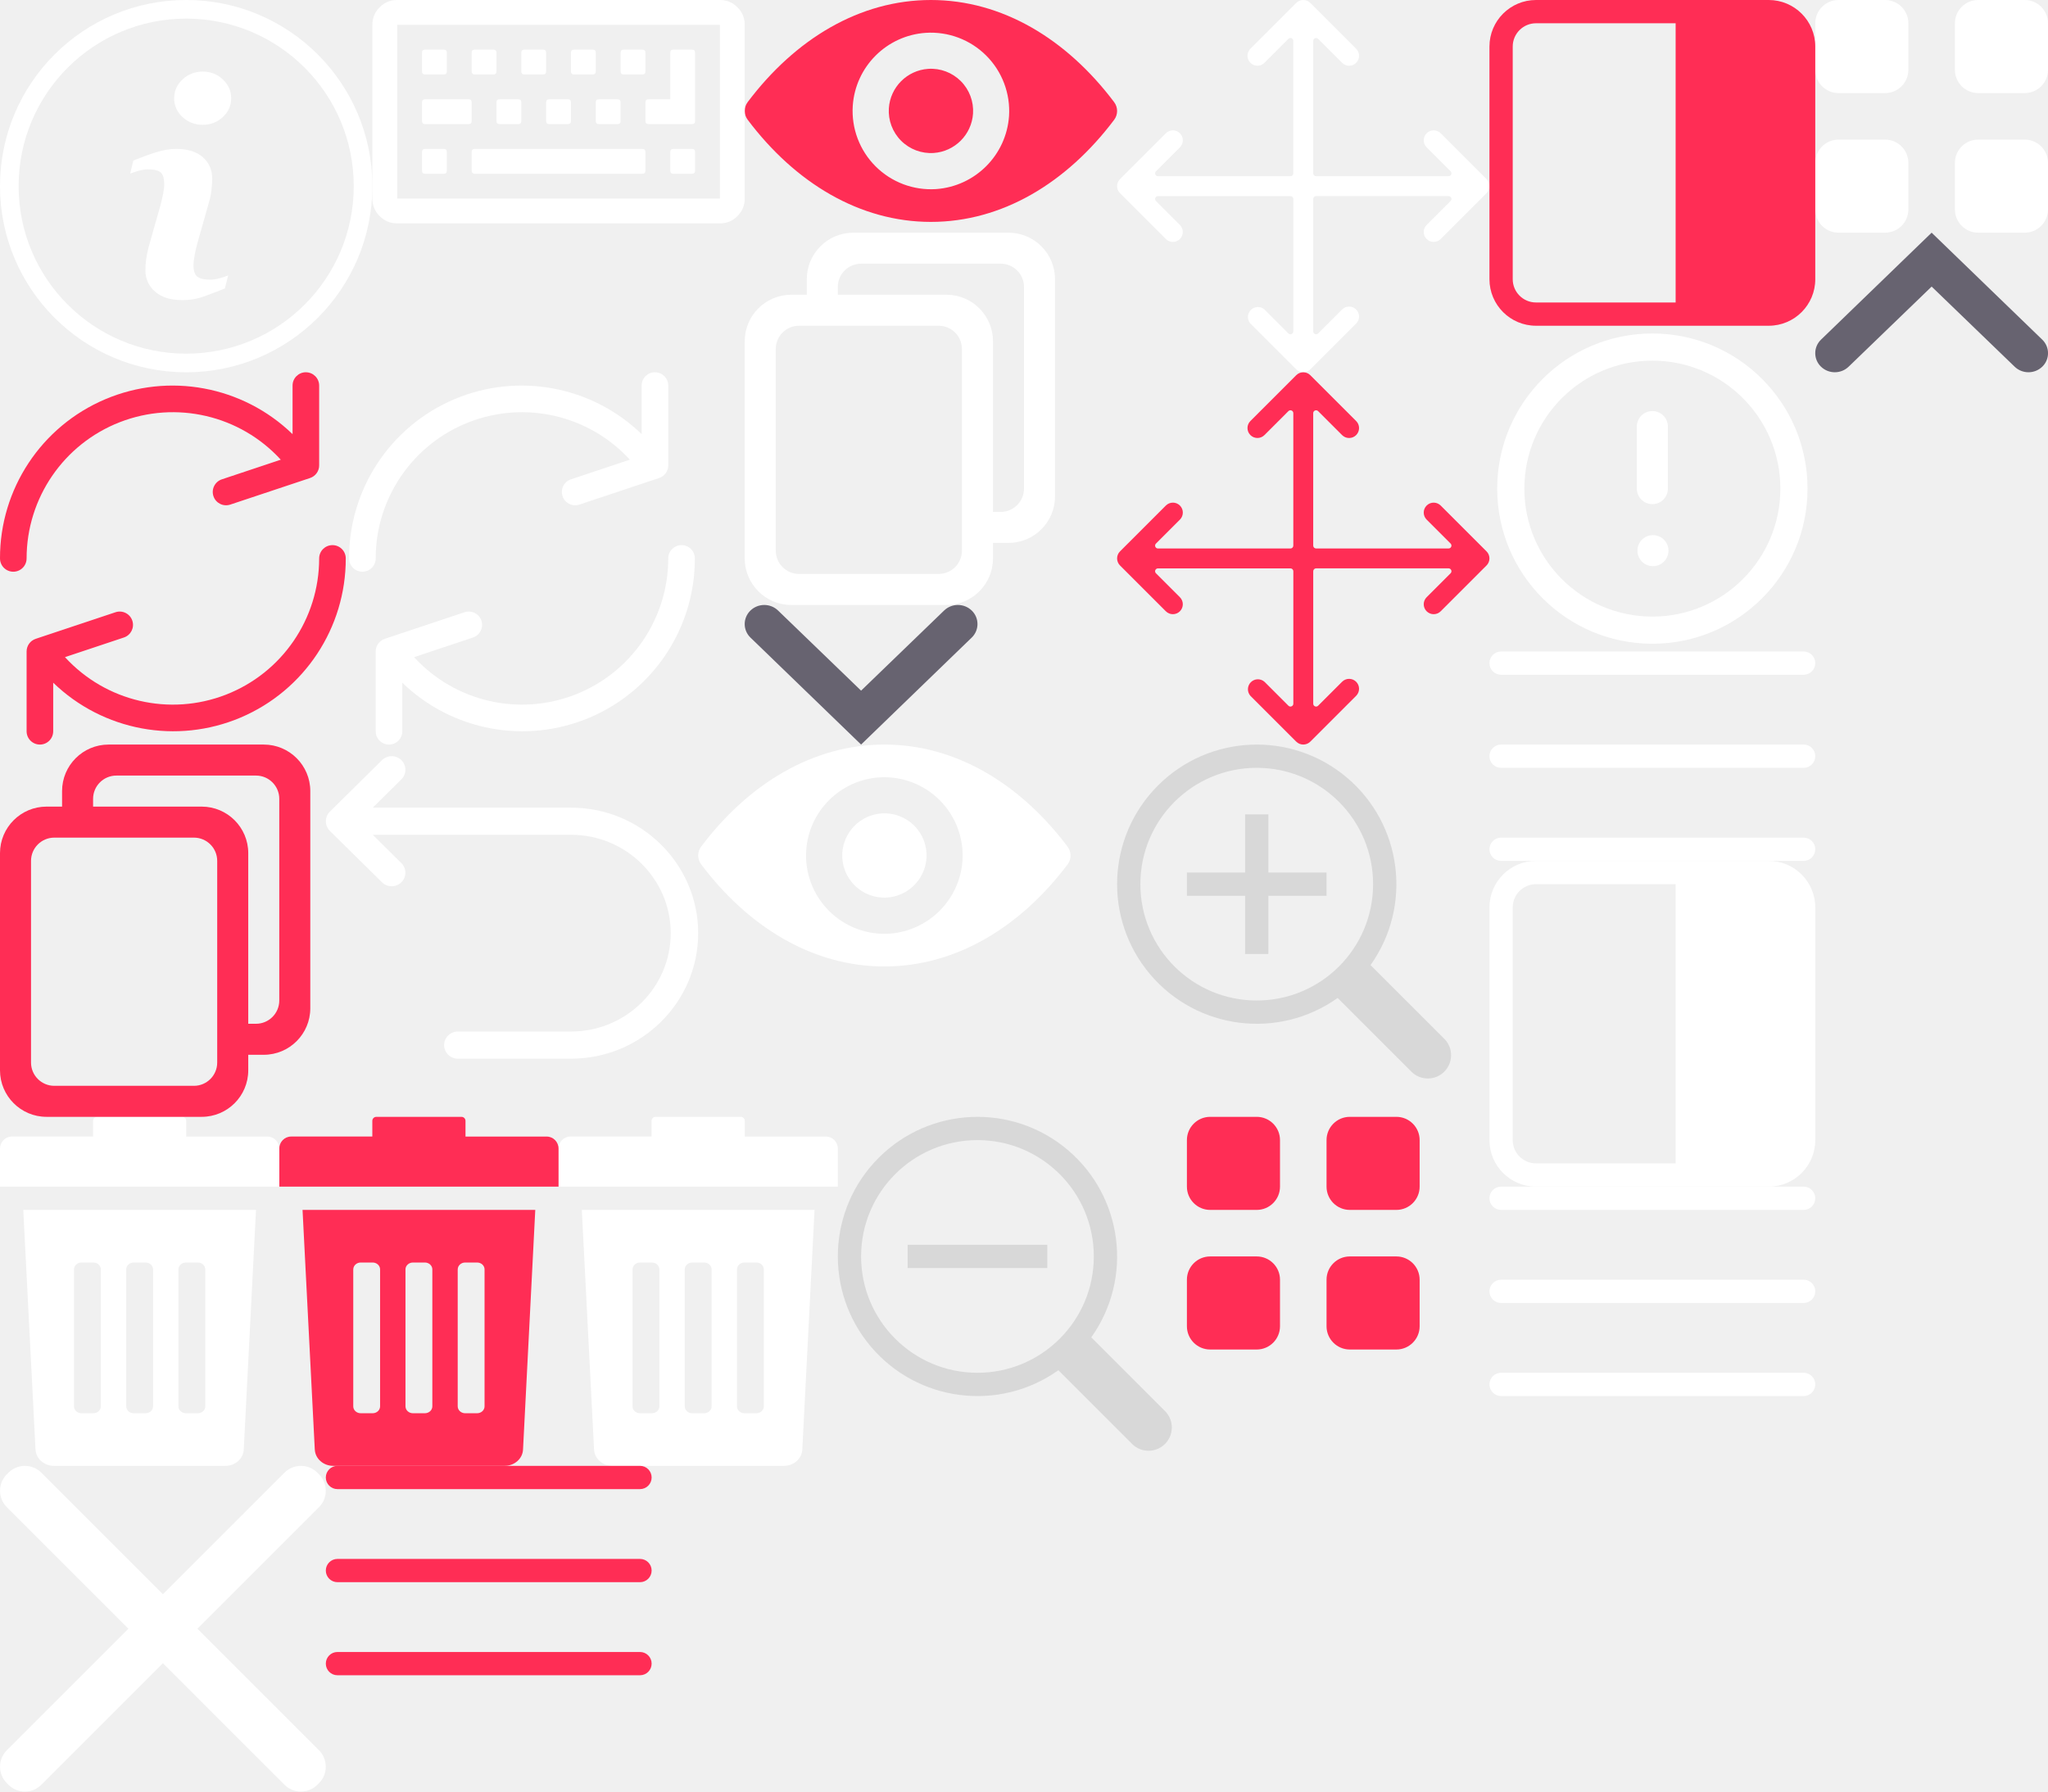
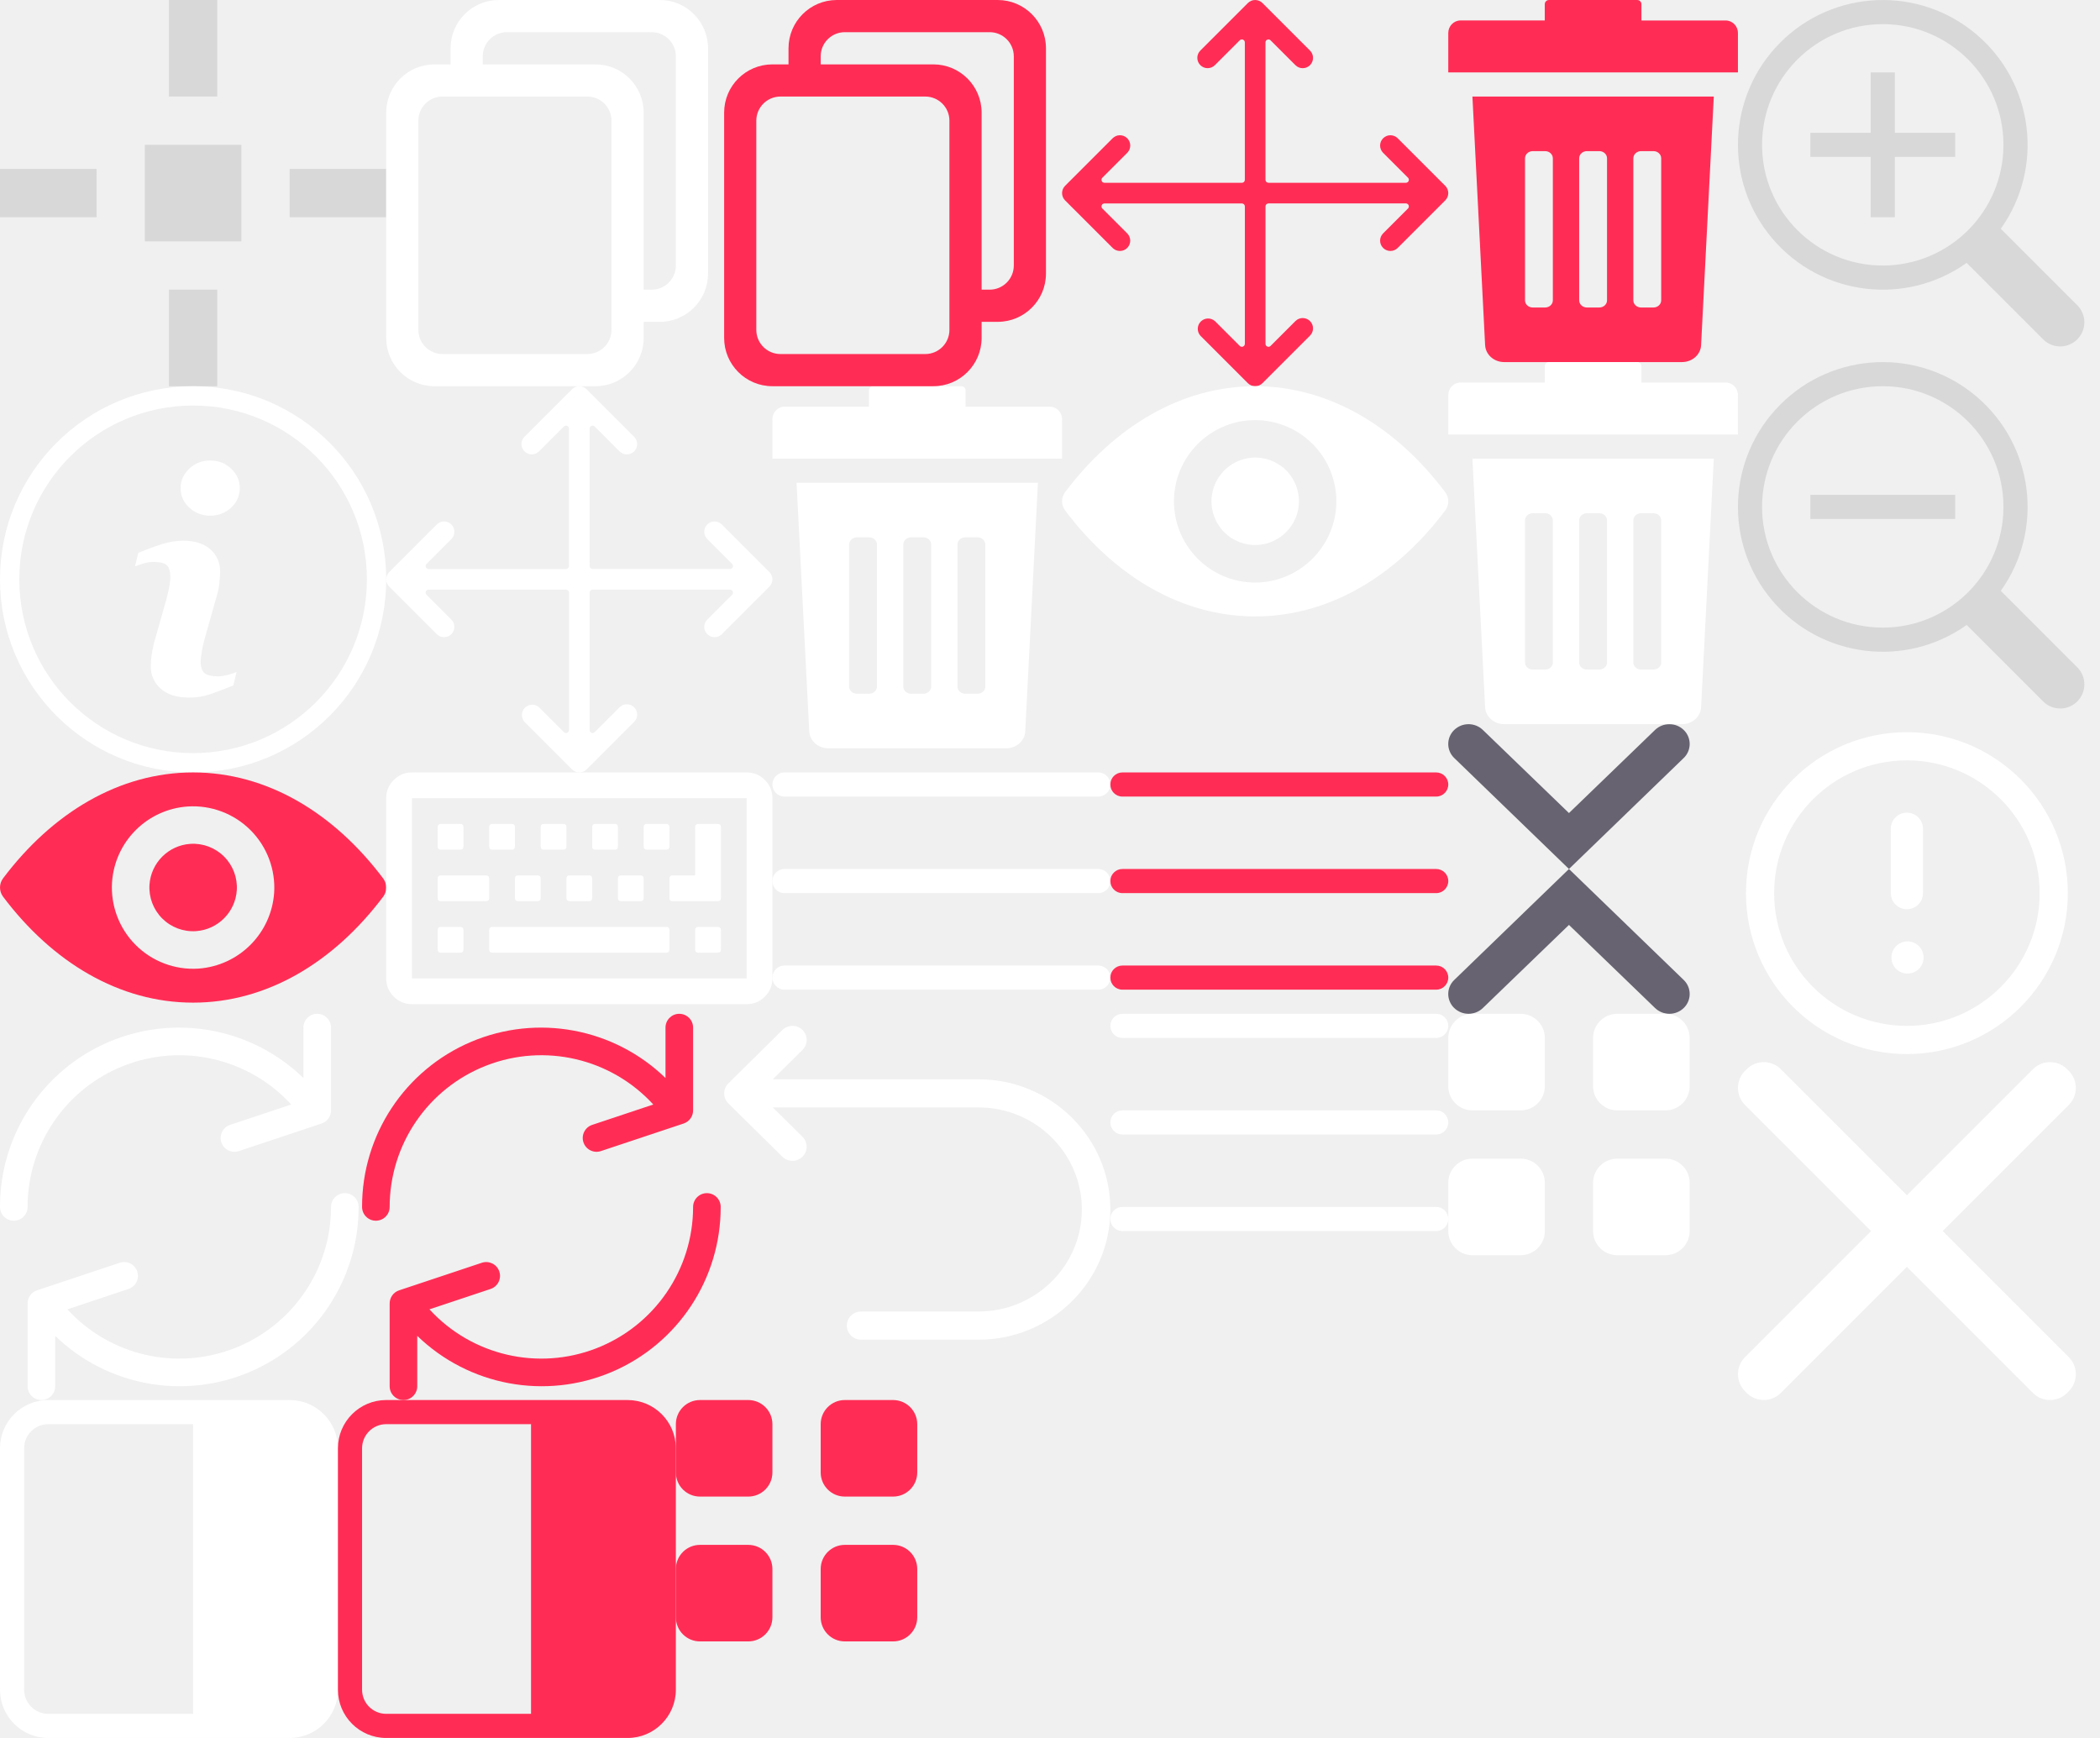
- <svg xmlns="http://www.w3.org/2000/svg" width="88" height="77" viewBox="0 0 88 77">
-   <svg width="14" height="14" viewBox="0 0 14 14" id="alert" x="64" y="14">
+ <svg xmlns="http://www.w3.org/2000/svg" width="87" height="72" viewBox="0 0 87 72">
+   <svg width="14" height="14" viewBox="0 0 14 14" id="alert" x="72" y="30">
    <g fill="none" fill-rule="evenodd">
      <path d="M-1-1h16v16H-1z" />
      <path fill="#FFF" d="M7 13.667A6.667 6.667 0 1 1 7 .333a6.667 6.667 0 0 1 0 13.334zM7 12.5a5.5 5.5 0 1 0 0-11 5.5 5.5 0 0 0 0 11zm0-8.833c.368 0 .667.298.667.666V7a.667.667 0 0 1-1.334 0V4.333c0-.368.299-.666.667-.666zM7 9a.667.667 0 1 1 0 1.333A.667.667 0 0 1 7 9z" />
    </g>
  </svg>
-   <svg width="10" height="6" viewBox="0 0 10 6" id="arrow-down" x="32" y="26">
+   <svg width="10" height="6" viewBox="0 0 10 6" id="arrow-down" x="60" y="30">
    <g fill="none" fill-rule="evenodd">
      <path d="M-7-9h24v24H-7z" />
      <path fill="#676370" d="M5 6l4.756-4.6A.806.806 0 0 0 9.758.244.856.856 0 0 0 8.566.24L5 3.683 1.434.241A.856.856 0 0 0 .242.244.806.806 0 0 0 .244 1.4L5 6z" />
    </g>
  </svg>
-   <svg width="10" height="6" viewBox="0 0 10 6" id="arrow-up" x="78" y="10">
+   <svg width="10" height="6" viewBox="0 0 10 6" id="arrow-up" x="60" y="36">
    <g fill="none" fill-rule="evenodd">
      <path d="M-7-9h24v24H-7z" />
      <path fill="#676370" d="M5 0l4.756 4.6a.806.806 0 0 1 .002 1.156.856.856 0 0 1-1.192.003L5 2.317 1.434 5.759a.856.856 0 0 1-1.192-.003A.806.806 0 0 1 .244 4.6L5 0z" />
    </g>
  </svg>
-   <svg width="14" height="14" viewBox="0 0 14 14" id="close" y="63">
+   <svg style="isolation:isolate" width="16" height="16" viewBox="0 0 16 16" id="center-camera">
+     <defs>
+       <clipPath id="ada">
+         <path d="M0 0h16v16H0z" />
+       </clipPath>
+     </defs>
+     <g clip-path="url(#ada)" fill="#D8D8D8">
+       <path d="M7 0h2v4H7zM16 7v2h-4V7zM9 16H7v-4h2zM0 9V7h4v2zM6 6h4v4H6z" />
+     </g>
+   </svg>
+   <svg width="14" height="14" viewBox="0 0 14 14" id="close" x="72" y="44">
    <g fill="none" fill-rule="evenodd">
      <path d="M-5-5h24v24H-5z" />
      <path fill="#FFF" d="M13.706.363l-.069-.069a1 1 0 0 0-1.414 0L7 5.517 1.777.294a1 1 0 0 0-1.414 0L.294.363a1 1 0 0 0 0 1.414L5.517 7 .294 12.223a1 1 0 0 0 0 1.414l.069.069a1 1 0 0 0 1.414 0L7 8.483l5.223 5.223a1 1 0 0 0 1.414 0l.069-.069a1 1 0 0 0 0-1.414L8.483 7l5.223-5.223a1 1 0 0 0 0-1.414z" />
    </g>
  </svg>
-   <svg width="12" height="15" viewBox="0 0 12 15" id="delete" x="24" y="48">
+   <svg width="12" height="15" viewBox="0 0 12 15" id="delete" x="32" y="16">
    <g fill="none" fill-rule="evenodd">
      <path d="M-6-4h24v24H-6z" />
      <path fill="#FFF" fill-rule="nonzero" d="M1.526 14.299L1 4h10l-.526 10.299c-.018.392-.366.701-.79.701H2.316c-.423 0-.771-.31-.789-.701zm6.141-7.741v5.884c0 .164.144.297.32.297h.514c.177 0 .32-.133.32-.297V6.558c0-.164-.143-.297-.32-.297h-.513c-.177 0-.32.133-.32.297zm-2.244 0v5.884c0 .164.144.297.32.297h.513c.178 0 .321-.133.321-.297V6.558c0-.164-.144-.297-.32-.297h-.513c-.178 0-.321.133-.321.297zm-2.244 0v5.884c0 .164.143.297.32.297h.513c.177 0 .32-.133.32-.297V6.558c0-.164-.143-.297-.32-.297H3.5c-.177 0-.32.133-.32.297zm8.313-5.71c.28 0 .508.232.508.52V3H0V1.367c0-.287.228-.52.508-.52h3.49V.174c0-.095.076-.173.17-.173h3.664c.094 0 .17.078.17.173v.675h3.49z" />
    </g>
  </svg>
-   <svg width="12" height="15" viewBox="0 0 12 15" id="delete-active" x="12" y="48">
+   <svg width="12" height="15" viewBox="0 0 12 15" id="delete-active" x="60">
    <g fill="none" fill-rule="evenodd">
      <path d="M-6-4h24v24H-6z" />
      <path fill="#FF2D55" fill-rule="nonzero" d="M1.526 14.299L1 4h10l-.526 10.299c-.018.392-.366.701-.79.701H2.316c-.423 0-.771-.31-.789-.701zm6.141-7.741v5.884c0 .164.144.297.32.297h.514c.177 0 .32-.133.32-.297V6.558c0-.164-.143-.297-.32-.297h-.513c-.177 0-.32.133-.32.297zm-2.244 0v5.884c0 .164.144.297.32.297h.513c.178 0 .321-.133.321-.297V6.558c0-.164-.144-.297-.32-.297h-.513c-.178 0-.321.133-.321.297zm-2.244 0v5.884c0 .164.143.297.32.297h.513c.177 0 .32-.133.32-.297V6.558c0-.164-.143-.297-.32-.297H3.5c-.177 0-.32.133-.32.297zm8.313-5.71c.28 0 .508.232.508.52V3H0V1.367c0-.287.228-.52.508-.52h3.49V.174c0-.095.076-.173.17-.173h3.664c.094 0 .17.078.17.173v.675h3.49z" />
    </g>
  </svg>
-   <svg width="12" height="15" viewBox="0 0 12 15" id="delete-icon" y="48">
+   <svg width="12" height="15" viewBox="0 0 12 15" id="delete-icon" x="60" y="15">
    <g fill="none" fill-rule="evenodd">
      <path d="M-6-4h24v24H-6z" />
      <path fill="#FFF" fill-rule="nonzero" d="M1.526 14.299L1 4h10l-.526 10.299c-.018.392-.366.701-.79.701H2.316c-.423 0-.771-.31-.789-.701zm6.141-7.741v5.884c0 .164.144.297.32.297h.514c.177 0 .32-.133.32-.297V6.558c0-.164-.143-.297-.32-.297h-.513c-.177 0-.32.133-.32.297zm-2.244 0v5.884c0 .164.144.297.32.297h.513c.178 0 .321-.133.321-.297V6.558c0-.164-.144-.297-.32-.297h-.513c-.178 0-.321.133-.321.297zm-2.244 0v5.884c0 .164.143.297.32.297h.513c.177 0 .32-.133.32-.297V6.558c0-.164-.143-.297-.32-.297H3.5c-.177 0-.32.133-.32.297zm8.313-5.71c.28 0 .508.232.508.52V3H0V1.367c0-.287.228-.52.508-.52h3.49V.174c0-.095.076-.173.17-.173h3.664c.094 0 .17.078.17.173v.675h3.49z" />
    </g>
  </svg>
-   <svg width="14" height="16" viewBox="0 0 14 16" id="duplicate" x="32" y="10">
+   <svg width="14" height="16" viewBox="0 0 14 16" id="duplicate" x="16">
    <g fill="none" fill-rule="evenodd">
      <path d="M-5-4h24v24H-5z" />
      <path fill="#FFF" d="M2.667 2.667H2a2 2 0 0 0-2 2V14a2 2 0 0 0 2 2h6.667a2 2 0 0 0 2-2v-.667h.666a2 2 0 0 0 2-2V2a2 2 0 0 0-2-2H4.667a2 2 0 0 0-2 2v.667zm1.333 0v-.334a1 1 0 0 1 1-1h6a1 1 0 0 1 1 1V11a1 1 0 0 1-1 1h-.333V4.667a2 2 0 0 0-2-2H4zM1.333 5a1 1 0 0 1 1-1h6a1 1 0 0 1 1 1v8.667a1 1 0 0 1-1 1h-6a1 1 0 0 1-1-1V5z" />
    </g>
  </svg>
-   <svg width="14" height="16" viewBox="0 0 14 16" id="duplicate-active" y="32">
+   <svg width="14" height="16" viewBox="0 0 14 16" id="duplicate-active" x="30">
    <g fill="none" fill-rule="evenodd">
      <path d="M-5-4h24v24H-5z" />
      <path fill="#FF2D55" d="M2.667 2.667H2a2 2 0 0 0-2 2V14a2 2 0 0 0 2 2h6.667a2 2 0 0 0 2-2v-.667h.666a2 2 0 0 0 2-2V2a2 2 0 0 0-2-2H4.667a2 2 0 0 0-2 2v.667zm1.333 0v-.334a1 1 0 0 1 1-1h6a1 1 0 0 1 1 1V11a1 1 0 0 1-1 1h-.333V4.667a2 2 0 0 0-2-2H4zM1.333 5a1 1 0 0 1 1-1h6a1 1 0 0 1 1 1v8.667a1 1 0 0 1-1 1h-6a1 1 0 0 1-1-1V5z" />
    </g>
  </svg>
-   <svg width="10" height="10" viewBox="0 0 10 10" id="grid" x="78">
+   <svg width="10" height="10" viewBox="0 0 10 10" id="grid" x="60" y="42">
    <g fill="none" fill-rule="evenodd">
      <path d="M-7-7h24v24H-7z" />
      <path fill="#FFF" d="M1 0h2a1 1 0 0 1 1 1v2a1 1 0 0 1-1 1H1a1 1 0 0 1-1-1V1a1 1 0 0 1 1-1zm6 0h2a1 1 0 0 1 1 1v2a1 1 0 0 1-1 1H7a1 1 0 0 1-1-1V1a1 1 0 0 1 1-1zm0 6h2a1 1 0 0 1 1 1v2a1 1 0 0 1-1 1H7a1 1 0 0 1-1-1V7a1 1 0 0 1 1-1zM1 6h2a1 1 0 0 1 1 1v2a1 1 0 0 1-1 1H1a1 1 0 0 1-1-1V7a1 1 0 0 1 1-1z" />
    </g>
  </svg>
-   <svg width="10" height="10" viewBox="0 0 10 10" id="grid-active" x="51" y="48">
+   <svg width="10" height="10" viewBox="0 0 10 10" id="grid-active" x="28" y="58">
    <g fill="none" fill-rule="evenodd">
      <path d="M-7-7h24v24H-7z" />
      <path fill="#FF2D55" d="M1 0h2a1 1 0 0 1 1 1v2a1 1 0 0 1-1 1H1a1 1 0 0 1-1-1V1a1 1 0 0 1 1-1zm6 0h2a1 1 0 0 1 1 1v2a1 1 0 0 1-1 1H7a1 1 0 0 1-1-1V1a1 1 0 0 1 1-1zm0 6h2a1 1 0 0 1 1 1v2a1 1 0 0 1-1 1H7a1 1 0 0 1-1-1V7a1 1 0 0 1 1-1zM1 6h2a1 1 0 0 1 1 1v2a1 1 0 0 1-1 1H1a1 1 0 0 1-1-1V7a1 1 0 0 1 1-1z" />
    </g>
  </svg>
-   <svg width="16" height="16" viewBox="0 0 16 16" id="info">
+   <svg width="16" height="16" viewBox="0 0 16 16" id="info" y="16">
    <g fill="none" fill-rule="evenodd">
      <path d="M-4-4h24v24H-4z" />
      <path fill="#FFF" d="M8 16A8 8 0 1 1 8 0a8 8 0 0 1 0 16zm0-.8A7.2 7.2 0 1 0 8 .8a7.2 7.2 0 0 0 0 14.4zm1.665-2.802c-.412.163-.74.286-.985.372a2.6 2.6 0 0 1-.855.128c-.499 0-.887-.122-1.163-.366a1.178 1.178 0 0 1-.414-.925c0-.146.01-.295.03-.447.022-.151.055-.322.1-.514l.516-1.82c.045-.175.084-.34.116-.495.03-.156.046-.299.046-.429 0-.231-.049-.394-.144-.485-.097-.092-.279-.137-.55-.137-.133 0-.27.02-.41.061a5.82 5.82 0 0 0-.359.12L5.73 6.9c.337-.138.66-.256.968-.353.308-.099.6-.148.874-.148.495 0 .877.12 1.146.36.267.238.402.55.402.931 0 .08-.01.219-.028.418-.018.2-.053.382-.103.55l-.513 1.814a5.232 5.232 0 0 0-.113.499c-.033.186-.05.328-.05.424 0 .24.054.405.163.493.107.087.294.131.56.131.125 0 .265-.022.424-.066a2.41 2.41 0 0 0 .342-.115l-.137.56zm-.09-7.367c-.24.222-.528.333-.864.333-.336 0-.626-.11-.867-.333a1.064 1.064 0 0 1-.361-.808c0-.315.122-.585.36-.81a1.23 1.23 0 0 1 .868-.336c.336 0 .625.111.863.336.24.225.36.495.36.81 0 .317-.12.586-.36.808z" />
    </g>
  </svg>
-   <svg width="14" height="9" viewBox="0 0 14 9" id="list" x="64" y="28">
+   <svg width="14" height="9" viewBox="0 0 14 9" id="list" x="32" y="32">
    <g fill="none" fill-rule="evenodd">
      <path d="M-5-7h24v24H-5z" />
      <path fill="#FFF" d="M.5 0h13a.5.5 0 1 1 0 1H.5a.5.5 0 0 1 0-1zm0 4h13a.5.5 0 1 1 0 1H.5a.5.5 0 1 1 0-1zm0 4h13a.5.5 0 1 1 0 1H.5a.5.5 0 1 1 0-1z" />
    </g>
  </svg>
-   <svg width="14" height="9" viewBox="0 0 14 9" id="list-active" x="14" y="63">
+   <svg width="14" height="9" viewBox="0 0 14 9" id="list-active" x="46" y="32">
    <g fill="none" fill-rule="evenodd">
      <path d="M-5-7h24v24H-5z" />
      <path fill="#FF2D55" d="M.5 0h13a.5.5 0 1 1 0 1H.5a.5.5 0 0 1 0-1zm0 4h13a.5.5 0 1 1 0 1H.5a.5.5 0 1 1 0-1zm0 4h13a.5.5 0 1 1 0 1H.5a.5.5 0 1 1 0-1z" />
    </g>
  </svg>
-   <svg width="14" height="9" viewBox="0 0 14 9" id="list-icon" x="64" y="51">
+   <svg width="14" height="9" viewBox="0 0 14 9" id="list-icon" x="46" y="42">
    <g fill="none" fill-rule="evenodd">
      <path d="M-5-7h24v24H-5z" />
      <path fill="#FFF" d="M.5 0h13a.5.5 0 1 1 0 1H.5a.5.5 0 0 1 0-1zm0 4h13a.5.5 0 1 1 0 1H.5a.5.5 0 1 1 0-1zm0 4h13a.5.5 0 1 1 0 1H.5a.5.5 0 1 1 0-1z" />
    </g>
  </svg>
-   <svg width="16" height="16" viewBox="0 0 16 16" id="move" x="48">
+   <svg width="16" height="16" viewBox="0 0 16 16" id="move" x="16" y="16">
    <g fill="none" fill-rule="evenodd">
      <path d="M-4-4h24v24H-4z" />
      <path fill="#FFF" d="M15.875 7.698l-1.97-1.97a.427.427 0 0 0-.604.604l1.03 1.03a.123.123 0 0 1-.088.21H8.551a.123.123 0 0 1-.124-.123V1.757c0-.11.133-.165.211-.087l1.03 1.03a.427.427 0 0 0 .604-.605L8.302.125a.428.428 0 0 0-.604 0l-1.97 1.97a.427.427 0 0 0 .604.604l1.03-1.03a.123.123 0 0 1 .21.088v5.692a.123.123 0 0 1-.123.124H1.757a.123.123 0 0 1-.087-.211l1.03-1.03a.427.427 0 0 0-.605-.604l-1.97 1.97a.428.428 0 0 0 0 .604l1.97 1.97a.427.427 0 0 0 .604-.604l-1.03-1.03a.123.123 0 0 1 .088-.21h5.692c.068 0 .124.055.124.123v5.692c0 .11-.133.165-.211.088l-1.03-1.03a.428.428 0 0 0-.604.604l1.97 1.97a.428.428 0 0 0 .604 0l1.97-1.97a.427.427 0 0 0-.604-.604l-1.03 1.03a.123.123 0 0 1-.21-.088V8.551c0-.068.055-.124.123-.124h5.692c.11 0 .165.133.088.211l-1.03 1.03a.427.427 0 0 0 .604.604l1.97-1.97a.428.428 0 0 0 0-.604z" />
    </g>
  </svg>
-   <svg width="16" height="16" viewBox="0 0 16 16" id="move-active" x="48" y="16">
+   <svg width="16" height="16" viewBox="0 0 16 16" id="move-active" x="44">
    <g fill="none" fill-rule="evenodd">
      <path d="M-4-4h24v24H-4z" />
      <path fill="#FF2D55" d="M15.875 7.698l-1.97-1.97a.427.427 0 0 0-.604.604l1.03 1.03a.123.123 0 0 1-.088.21H8.551a.123.123 0 0 1-.124-.123V1.757c0-.11.133-.165.211-.087l1.03 1.03a.427.427 0 0 0 .604-.605L8.302.125a.428.428 0 0 0-.604 0l-1.97 1.97a.427.427 0 0 0 .604.604l1.03-1.03a.123.123 0 0 1 .21.088v5.692a.123.123 0 0 1-.123.124H1.757a.123.123 0 0 1-.087-.211l1.03-1.03a.427.427 0 0 0-.605-.604l-1.97 1.97a.428.428 0 0 0 0 .604l1.97 1.97a.427.427 0 0 0 .604-.604l-1.03-1.03a.123.123 0 0 1 .088-.21h5.692c.068 0 .124.055.124.123v5.692c0 .11-.133.165-.211.088l-1.03-1.03a.428.428 0 0 0-.604.604l1.97 1.97a.428.428 0 0 0 .604 0l1.97-1.97a.427.427 0 0 0-.604-.604l-1.03 1.03a.123.123 0 0 1-.21-.088V8.551c0-.068.055-.124.123-.124h5.692c.11 0 .165.133.088.211l-1.03 1.03a.427.427 0 0 0 .604.604l1.97-1.97a.428.428 0 0 0 0-.604z" />
    </g>
  </svg>
-   <svg width="16" height="10" viewBox="0 0 16 10" id="preview" x="30" y="32">
+   <svg width="16" height="10" viewBox="0 0 16 10" id="preview" x="44" y="16">
    <g fill="none" fill-rule="evenodd">
      <path d="M-4-7h24v24H-4z" />
      <path fill="#FFF" fill-rule="nonzero" d="M8 0C4.943 0 2.17 1.672.125 4.39a.633.633 0 0 0 0 .755C2.171 7.865 4.943 9.537 8 9.537c3.057 0 5.83-1.672 7.875-4.389a.633.633 0 0 0 0-.756C13.829 1.672 11.057 0 8 0zm.22 8.127a3.367 3.367 0 0 1-3.578-3.578A3.373 3.373 0 0 1 7.78 1.411a3.367 3.367 0 0 1 3.577 3.577A3.383 3.383 0 0 1 8.22 8.127zm-.102-1.552a1.81 1.81 0 0 1-1.925-1.924 1.82 1.82 0 0 1 1.692-1.692A1.81 1.81 0 0 1 9.81 4.883a1.82 1.82 0 0 1-1.692 1.692z" />
    </g>
  </svg>
-   <svg width="16" height="10" viewBox="0 0 16 10" id="preview-active" x="32">
+   <svg width="16" height="10" viewBox="0 0 16 10" id="preview-active" y="32">
    <g fill="none" fill-rule="evenodd">
      <path d="M-4-7h24v24H-4z" />
      <path fill="#FF2D55" fill-rule="nonzero" d="M8 0C4.943 0 2.17 1.672.125 4.39a.633.633 0 0 0 0 .755C2.171 7.865 4.943 9.537 8 9.537c3.057 0 5.83-1.672 7.875-4.389a.633.633 0 0 0 0-.756C13.829 1.672 11.057 0 8 0zm.22 8.127a3.367 3.367 0 0 1-3.578-3.578A3.373 3.373 0 0 1 7.78 1.411a3.367 3.367 0 0 1 3.577 3.577A3.383 3.383 0 0 1 8.22 8.127zm-.102-1.552a1.81 1.81 0 0 1-1.925-1.924 1.82 1.82 0 0 1 1.692-1.692A1.81 1.81 0 0 1 9.81 4.883a1.82 1.82 0 0 1-1.692 1.692z" />
    </g>
  </svg>
-   <svg width="15" height="16" viewBox="0 0 15 16" id="rotate" x="15" y="16">
+   <svg width="15" height="16" viewBox="0 0 15 16" id="rotate" y="42">
    <g fill="none" fill-rule="evenodd">
      <path d="M-5-4h24v24H-5z" />
      <path fill="#FFF" d="M13.143 0c.315 0 .571.256.571.571V4a.571.571 0 0 1-.39.544l-3.43 1.143a.572.572 0 0 1-.36-1.086l2.531-.844A6.286 6.286 0 0 0 1.143 8 .571.571 0 1 1 0 8a7.414 7.414 0 0 1 12.571-5.341V.57c0-.315.256-.571.572-.571zm1.143 7.429a.57.57 0 0 1 .571.571 7.414 7.414 0 0 1-12.571 5.341v2.088a.571.571 0 1 1-1.143 0V12a.572.572 0 0 1 .39-.544l3.43-1.143a.572.572 0 0 1 .36 1.086l-2.531.844A6.286 6.286 0 0 0 13.714 8c0-.316.256-.571.572-.571z" />
    </g>
  </svg>
-   <svg width="15" height="16" viewBox="0 0 15 16" id="rotate-active" y="16">
+   <svg width="15" height="16" viewBox="0 0 15 16" id="rotate-active" x="15" y="42">
    <g fill="none" fill-rule="evenodd">
      <path d="M-5-4h24v24H-5z" />
      <path fill="#FF2D55" d="M13.143 0c.315 0 .571.256.571.571V4a.571.571 0 0 1-.39.544l-3.43 1.143a.572.572 0 0 1-.36-1.086l2.531-.844A6.286 6.286 0 0 0 1.143 8 .571.571 0 1 1 0 8a7.414 7.414 0 0 1 12.571-5.341V.57c0-.315.256-.571.572-.571zm1.143 7.429a.57.57 0 0 1 .571.571 7.414 7.414 0 0 1-12.571 5.341v2.088a.571.571 0 1 1-1.143 0V12a.572.572 0 0 1 .39-.544l3.43-1.143a.572.572 0 0 1 .36 1.086l-2.531.844A6.286 6.286 0 0 0 13.714 8c0-.316.256-.571.572-.571z" />
    </g>
  </svg>
-   <svg width="16" height="10" viewBox="0 0 16 10" id="shortcuts" x="16">
+   <svg width="16" height="10" viewBox="0 0 16 10" id="shortcuts" x="16" y="32">
    <g fill="none" fill-rule="evenodd">
      <path d="M-4-7h24v24H-4z" />
      <path fill="#FFF" fill-rule="nonzero" d="M15.687.313c.209.208.313.46.313.754v7.466c0 .295-.104.546-.313.754-.208.209-.46.313-.754.313H1.067c-.295 0-.546-.104-.754-.313A1.028 1.028 0 0 1 0 8.533V1.067C0 .772.104.52.313.313.52.104.773 0 1.067 0h13.866c.295 0 .546.104.754.313zm-.754 8.22V1.067H1.067v7.466h13.866zM2.267 7.467c-.09 0-.134-.045-.134-.134v-.8c0-.088.045-.133.134-.133h.8c.089 0 .133.045.133.133v.8c0 .089-.044.134-.133.134h-.8zm0-2.134c-.09 0-.134-.044-.134-.133v-.8c0-.089.045-.133.134-.133h1.866c.09 0 .134.044.134.133v.8c0 .089-.045.133-.134.133H2.267zm0-2.133c-.09 0-.134-.045-.134-.133v-.8c0-.09.045-.134.134-.134h.8c.089 0 .133.045.133.134v.8c0 .088-.044.133-.133.133h-.8zM11.6 6.4c.089 0 .133.045.133.133v.8c0 .09-.044.134-.133.134H4.4c-.089 0-.133-.045-.133-.134v-.8c0-.088.044-.133.133-.133h7.2zM5.333 5.2v-.8c0-.089.045-.133.134-.133h.8c.089 0 .133.044.133.133v.8c0 .089-.044.133-.133.133h-.8c-.09 0-.134-.044-.134-.133zm-.933-2c-.089 0-.133-.045-.133-.133v-.8c0-.09.044-.134.133-.134h.8c.089 0 .133.045.133.134v.8c0 .088-.044.133-.133.133h-.8zm3.067 2v-.8c0-.089.044-.133.133-.133h.8c.089 0 .133.044.133.133v.8c0 .089-.044.133-.133.133h-.8c-.089 0-.133-.044-.133-.133zm-.934-2c-.089 0-.133-.045-.133-.133v-.8c0-.09.044-.134.133-.134h.8c.09 0 .134.045.134.134v.8c0 .088-.045.133-.134.133h-.8zm3.067 2v-.8c0-.089.044-.133.133-.133h.8c.09 0 .133.044.133.133v.8c0 .089-.044.133-.133.133h-.8c-.089 0-.133-.044-.133-.133zm4.133 1.2c.09 0 .134.045.134.133v.8c0 .09-.045.134-.134.134h-.8c-.089 0-.133-.045-.133-.134v-.8c0-.088.044-.133.133-.133h.8zM8.667 3.2c-.09 0-.134-.045-.134-.133v-.8c0-.09.045-.134.134-.134h.8c.089 0 .133.045.133.134v.8c0 .088-.044.133-.133.133h-.8zm2.133 0c-.089 0-.133-.045-.133-.133v-.8c0-.09.044-.134.133-.134h.8c.089 0 .133.045.133.134v.8c0 .088-.044.133-.133.133h-.8zm.933 2v-.8c0-.089.045-.133.134-.133h.933v-2c0-.09.044-.134.133-.134h.8c.09 0 .134.045.134.134V5.2c0 .089-.045.133-.134.133h-1.866c-.09 0-.134-.044-.134-.133z" />
    </g>
  </svg>
-   <svg width="14" height="14" viewBox="0 0 14 14" id="sidebar" x="64" y="37">
+   <svg width="14" height="14" viewBox="0 0 14 14" id="sidebar" y="58">
    <g fill="none" fill-rule="evenodd">
      <path d="M-5-5h24v24H-5z" />
      <path fill="#FFF" d="M2 0h10a2 2 0 0 1 2 2v10a2 2 0 0 1-2 2H2a2 2 0 0 1-2-2V2a2 2 0 0 1 2-2zm0 1a1 1 0 0 0-1 1v10a1 1 0 0 0 1 1h6V1H2z" />
    </g>
  </svg>
-   <svg width="14" height="14" viewBox="0 0 14 14" id="sidebar-active" x="64">
+   <svg width="14" height="14" viewBox="0 0 14 14" id="sidebar-active" x="14" y="58">
    <g fill="none" fill-rule="evenodd">
      <path d="M-5-5h24v24H-5z" />
      <path fill="#FF2D55" d="M2 0h10a2 2 0 0 1 2 2v10a2 2 0 0 1-2 2H2a2 2 0 0 1-2-2V2a2 2 0 0 1 2-2zm0 1a1 1 0 0 0-1 1v10a1 1 0 0 0 1 1h6V1H2z" />
    </g>
  </svg>
-   <svg width="16" height="14" viewBox="0 0 16 14" id="undo" x="14" y="32">
+   <svg width="16" height="14" viewBox="0 0 16 14" id="undo" x="30" y="42">
    <g fill="none" fill-rule="evenodd">
      <path d="M-4-5h24v24H-4z" />
      <path fill="#FFF" d="M10.541 13.5H5.673a.586.586 0 0 1-.59-.583c0-.322.265-.584.59-.584h4.868c2.36 0 4.279-1.896 4.279-4.228 0-2.33-1.92-4.227-4.279-4.227H2.016l1.231 1.217a.58.58 0 0 1 0 .824.594.594 0 0 1-.834 0L.173 3.71a.048.048 0 0 1-.004-.005l-.001-.001a.582.582 0 0 1-.123-.63.599.599 0 0 1 .132-.193L2.413.67a.595.595 0 0 1 .834 0 .578.578 0 0 1 0 .825L2.016 2.713h8.525c3.01 0 5.459 2.42 5.459 5.393 0 2.975-2.449 5.394-5.459 5.394z" />
    </g>
  </svg>
-   <svg width="15" height="15" viewBox="0 0 15 15" id="zoom-in" x="48" y="32">
+   <svg width="15" height="15" viewBox="0 0 15 15" id="zoom-in" x="72">
    <g fill="none" fill-rule="evenodd">
      <path d="M-5-5h24v24H-5z" />
      <path fill="#D8D8D8" d="M10.89 9.477l3.181 3.18a1 1 0 0 1-1.414 1.414l-3.18-3.18a6 6 0 1 1 1.414-1.414zM6 11A5 5 0 1 0 6 1a5 5 0 0 0 0 10zm-.5-5.5V3h1v2.5H9v1H6.5V9h-1V6.5H3v-1h2.5z" />
    </g>
  </svg>
-   <svg width="15" height="15" viewBox="0 0 15 15" id="zoom-out" x="36" y="48">
+   <svg width="15" height="15" viewBox="0 0 15 15" id="zoom-out" x="72" y="15">
    <g fill="none" fill-rule="evenodd">
      <path d="M-5-5h24v24H-5z" />
      <path fill="#D8D8D8" d="M10.89 9.477l3.181 3.18a1 1 0 0 1-1.414 1.414l-3.18-3.18a6 6 0 1 1 1.414-1.414zM6 11A5 5 0 1 0 6 1a5 5 0 0 0 0 10zM3 5.5h6v1H3v-1z" />
    </g>
  </svg>
</svg>
